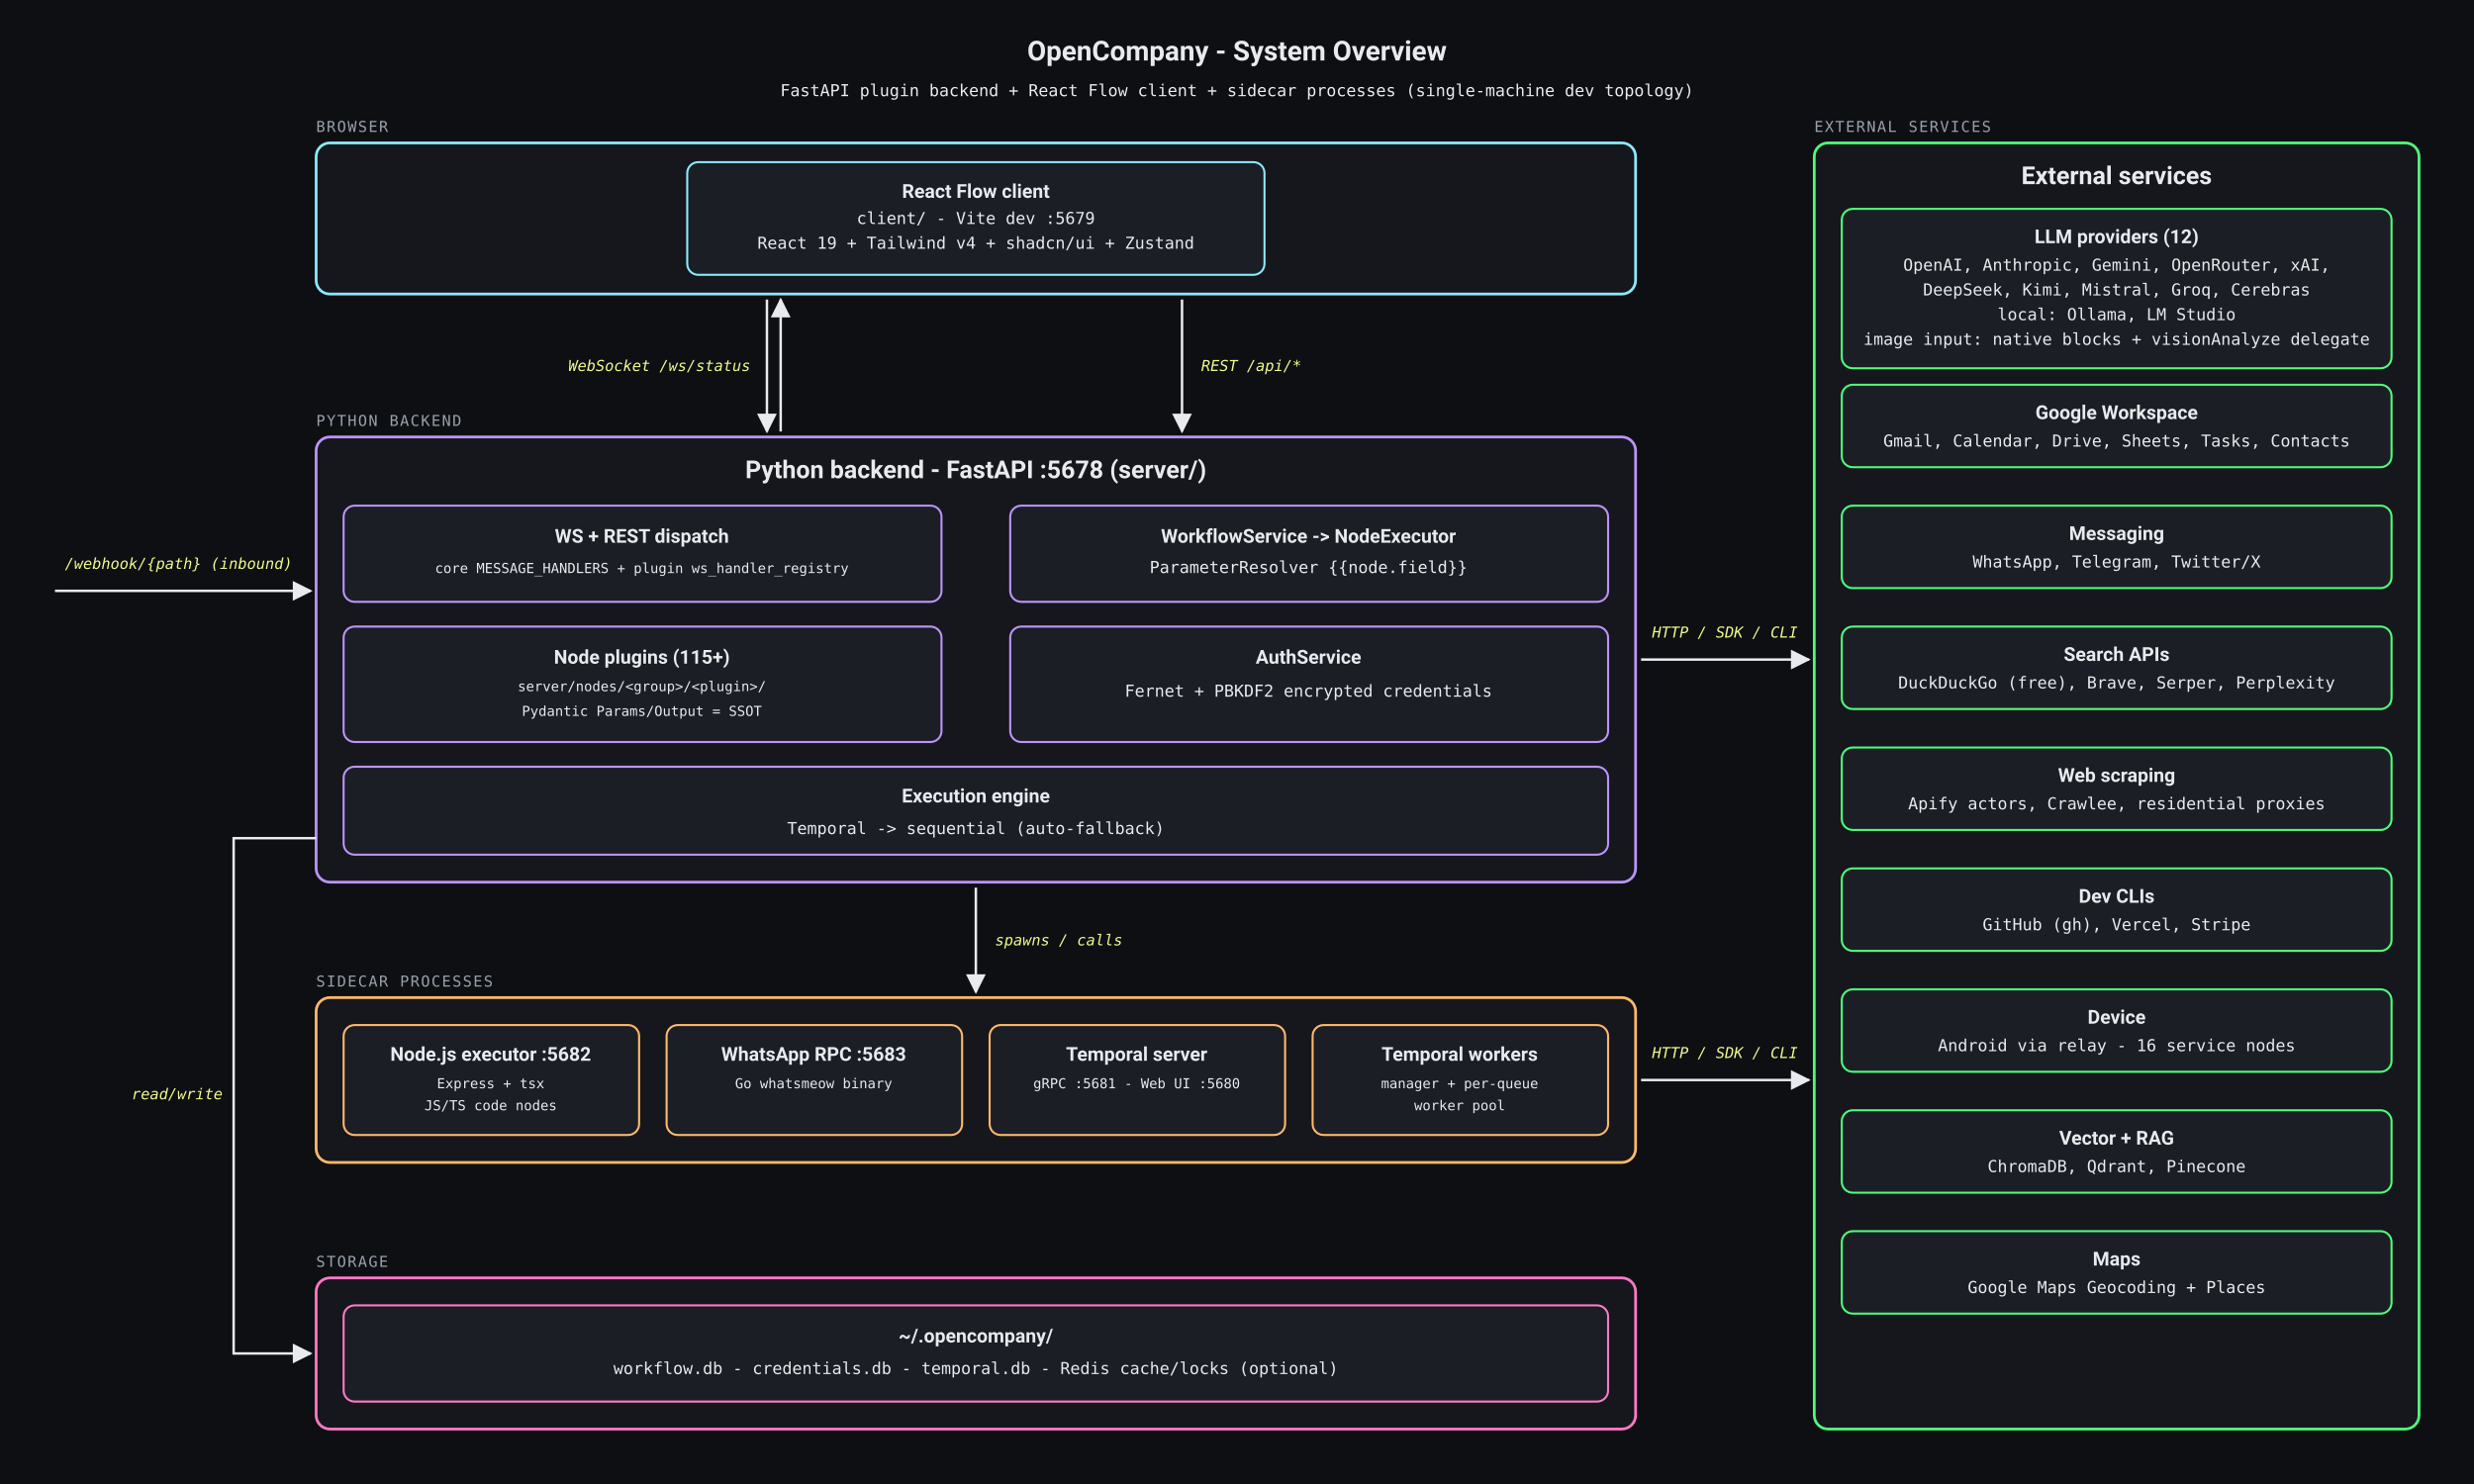
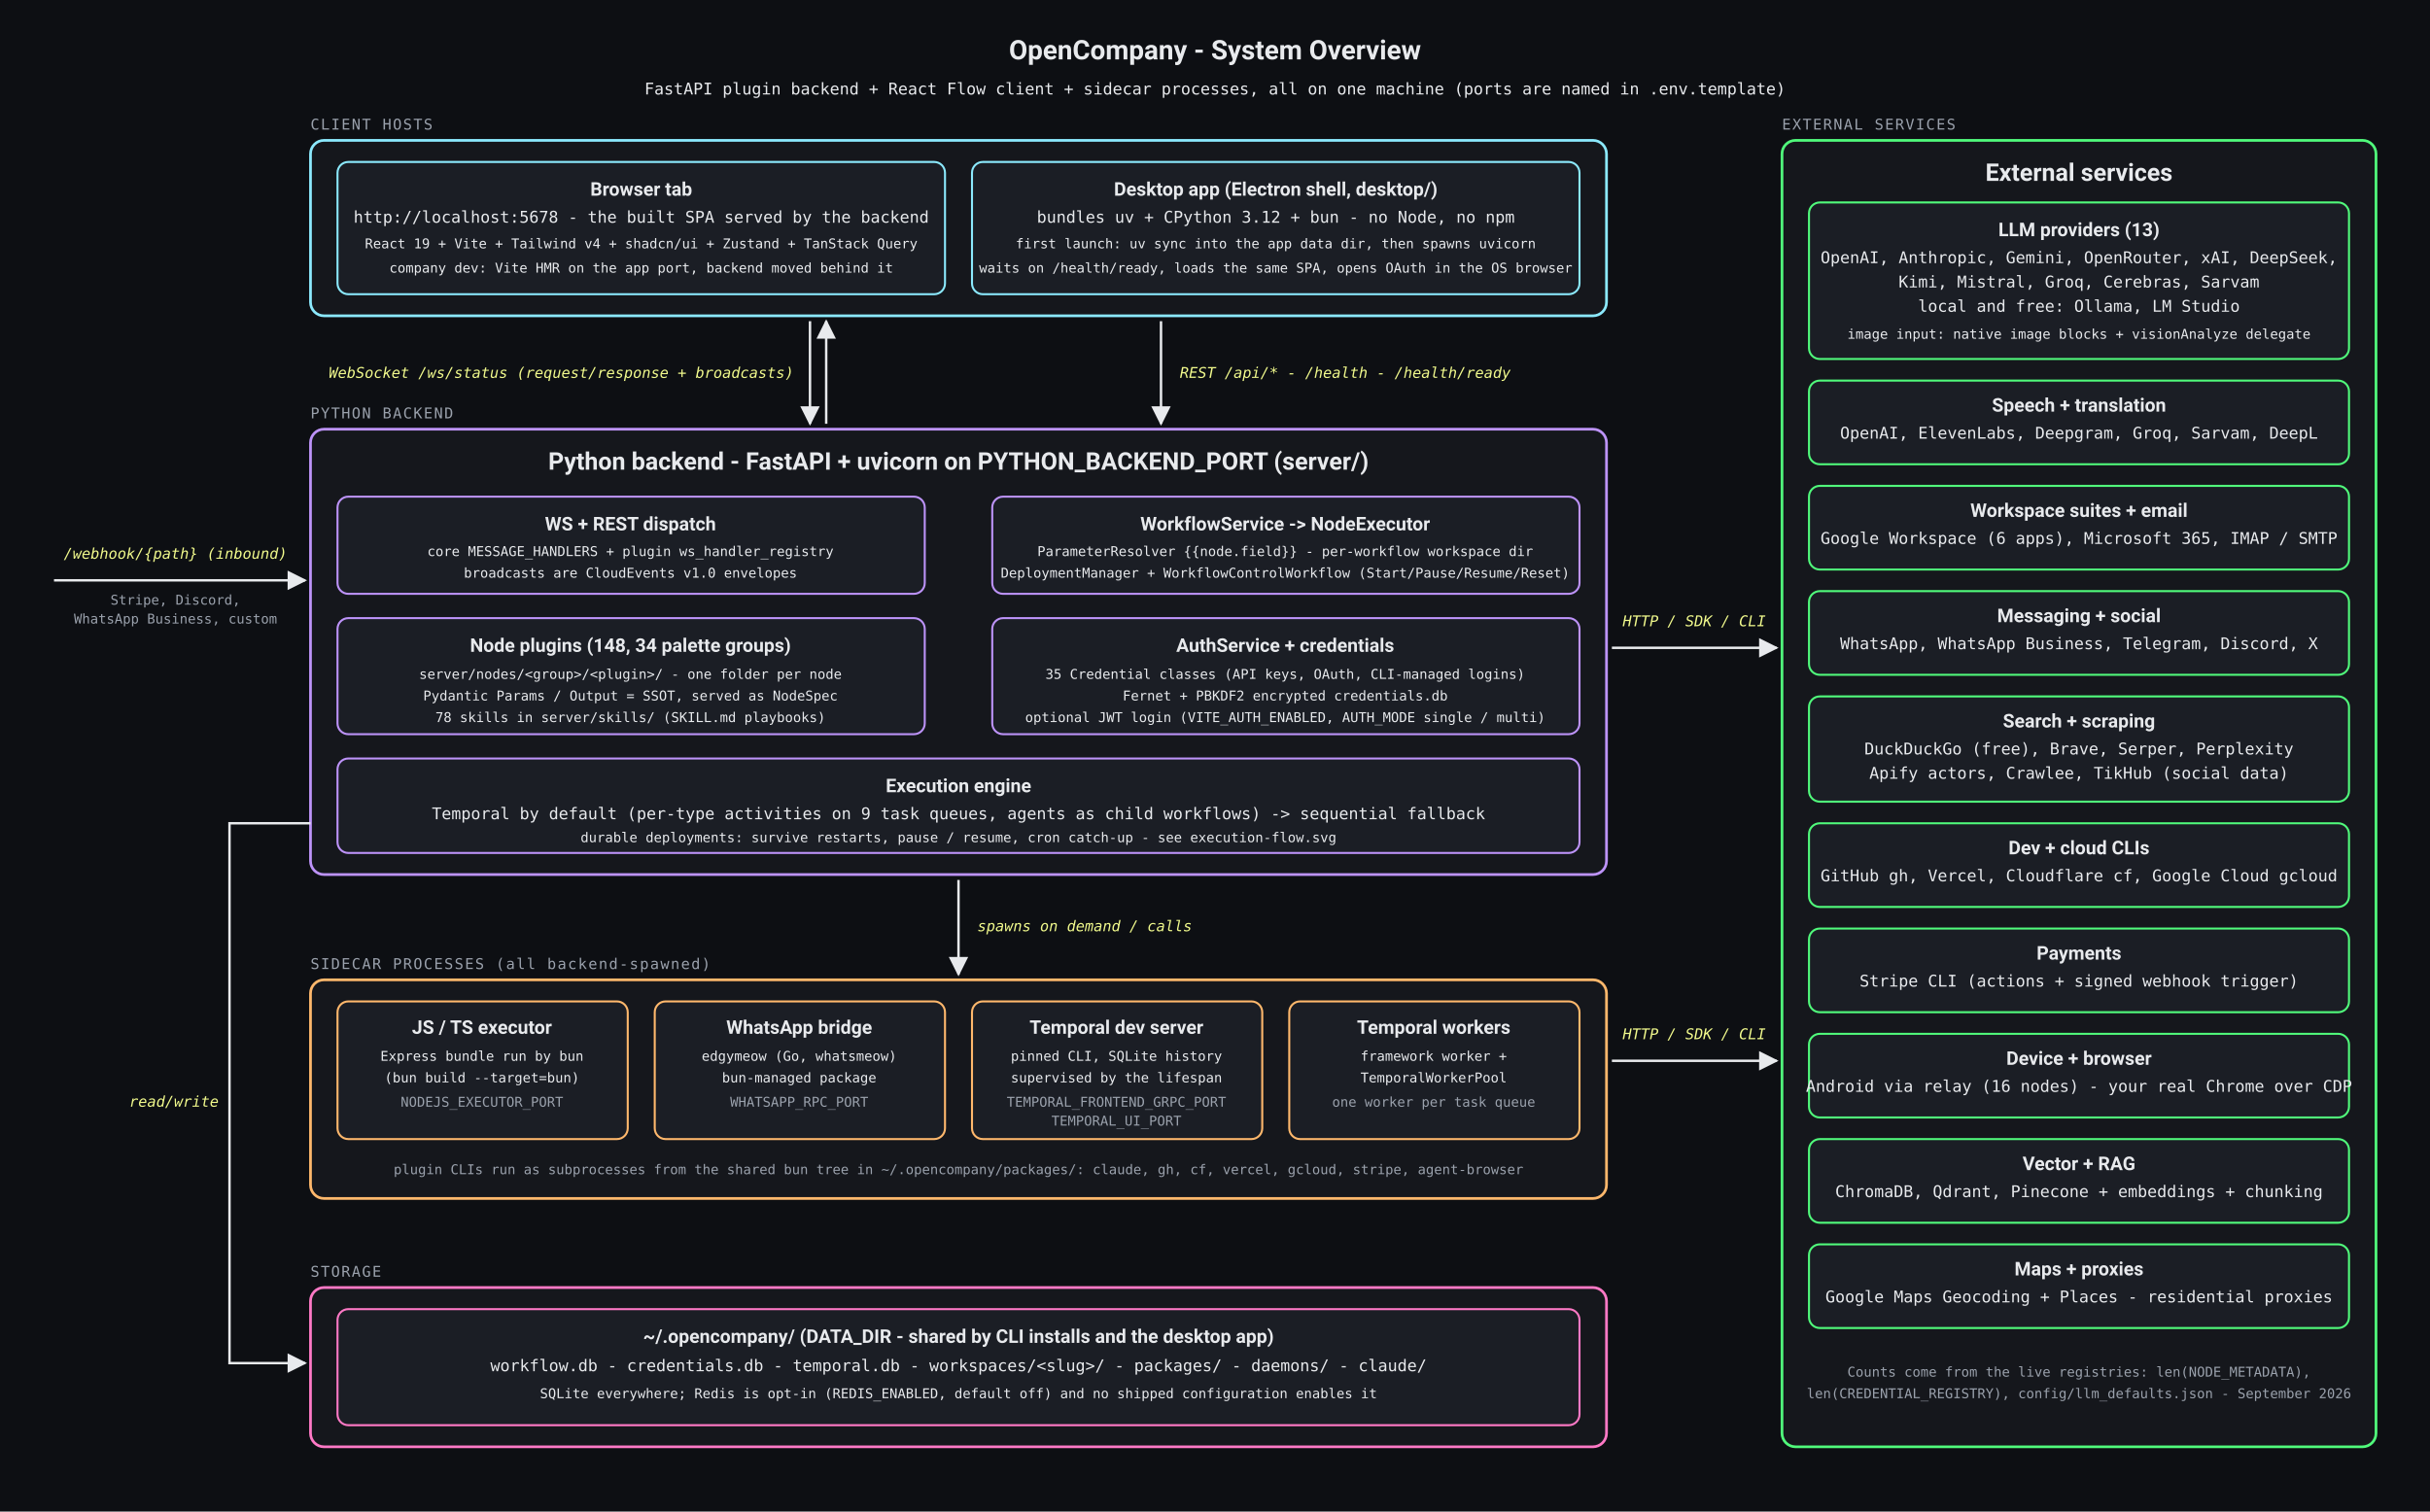
- <svg xmlns="http://www.w3.org/2000/svg" viewBox="0 0 1800 1080" width="100%" preserveAspectRatio="xMidYMid meet" font-family="ui-monospace, SFMono-Regular, 'SF Mono', Menlo, Monaco, Consolas, monospace">
+ <svg xmlns="http://www.w3.org/2000/svg" viewBox="0 0 1800 1120" width="100%" preserveAspectRatio="xMidYMid meet" font-family="ui-monospace, SFMono-Regular, 'SF Mono', Menlo, Monaco, Consolas, monospace">
  <defs>
    <marker id="arrow" viewBox="0 0 10 10" refX="9" refY="5" markerWidth="8" markerHeight="8" orient="auto-start-reverse">
      <path d="M0,0 L10,5 L0,10 z" fill="#e8eaed" />
    </marker>
    <style>
      .bg { fill: #0d0f13; }
      .panel { fill: #15171c; stroke-width: 2; }
      .p-cyan { stroke: #8be9fd; } .p-purple { stroke: #bd93f9; } .p-orange { stroke: #ffb86c; } .p-green { stroke: #50fa7b; } .p-pink { stroke: #ff79c6; }
      .title { fill: #e8eaed; font-size: 20px; font-weight: 700; }
      .h1 { fill: #e8eaed; font-size: 18px; font-weight: 700; }
      .h2 { fill: #e8eaed; font-size: 14px; font-weight: 700; }
      .sub { fill: #e8eaed; font-size: 12px; }
      .small { fill: #e8eaed; font-size: 10px; }
+       .dim { fill: #9aa1ac; font-size: 10px; }
      .label { fill: #f1fa8c; font-size: 11px; font-style: italic; }
      .conn { stroke: #e8eaed; stroke-width: 1.8; fill: none; }
      .conn-dot { stroke: #9aa1ac; stroke-width: 1.5; fill: none; stroke-dasharray: 4 4; }
      .box { fill: #1b1e25; stroke-width: 1.5; }
      .tier-label { fill: #9aa1ac; font-size: 11px; text-transform: uppercase; letter-spacing: 1px; }
      .accent-cyan { fill: #8be9fd; } .accent-purple { fill: #bd93f9; } .accent-green { fill: #50fa7b; } .accent-orange { fill: #ffb86c; } .accent-pink { fill: #ff79c6; }
          .title, .h1, .h2 { font-family: 'Geist Variable', system-ui, -apple-system, BlinkMacSystemFont, 'Segoe UI', Roboto, sans-serif; }
    </style>
  </defs>
-   <rect class="bg" width="1800" height="1080" />
+   <rect class="bg" width="1800" height="1120" />
  <text class="title" x="900" y="44" text-anchor="middle">OpenCompany - System Overview</text>
-   <text class="sub" x="900" y="70" text-anchor="middle">FastAPI plugin backend + React Flow client + sidecar processes (single-machine dev topology)</text>
-   <text class="tier-label" x="230" y="96">BROWSER</text>
-   <rect class="panel p-cyan" x="230" y="104" width="960" height="110" rx="10" />
-   <rect class="box p-cyan" x="500" y="118" width="420" height="82" rx="8" />
-   <text class="h2" x="710" y="144" text-anchor="middle">React Flow client</text>
-   <text class="sub" x="710" y="163" text-anchor="middle">client/ - Vite dev :5679</text>
-   <text class="sub" x="710" y="181" text-anchor="middle">React 19 + Tailwind v4 + shadcn/ui + Zustand</text>
-   <path class="conn" d="M 558 218 L 558 314" marker-end="url(#arrow)" />
-   <path class="conn" d="M 568 314 L 568 218" marker-end="url(#arrow)" />
-   <text class="label" x="546" y="270" text-anchor="end">WebSocket /ws/status</text>
-   <path class="conn" d="M 860 218 L 860 314" marker-end="url(#arrow)" />
-   <text class="label" x="874" y="270">REST /api/*</text>
+   <text class="sub" x="900" y="70" text-anchor="middle">FastAPI plugin backend + React Flow client + sidecar processes, all on one machine (ports are named in .env.template)</text>
+   <text class="tier-label" x="230" y="96">CLIENT HOSTS</text>
+   <rect class="panel p-cyan" x="230" y="104" width="960" height="130" rx="10" />
+   <rect class="box p-cyan" x="250" y="120" width="450" height="98" rx="8" />
+   <text class="h2" x="475" y="145" text-anchor="middle">Browser tab</text>
+   <text class="sub" x="475" y="165" text-anchor="middle">http://localhost:5678 - the built SPA served by the backend</text>
+   <text class="small" x="475" y="184" text-anchor="middle">React 19 + Vite + Tailwind v4 + shadcn/ui + Zustand + TanStack Query</text>
+   <text class="small" x="475" y="202" text-anchor="middle">company dev: Vite HMR on the app port, backend moved behind it</text>
+   <rect class="box p-cyan" x="720" y="120" width="450" height="98" rx="8" />
+   <text class="h2" x="945" y="145" text-anchor="middle">Desktop app (Electron shell, desktop/)</text>
+   <text class="sub" x="945" y="165" text-anchor="middle">bundles uv + CPython 3.12 + bun - no Node, no npm</text>
+   <text class="small" x="945" y="184" text-anchor="middle">first launch: uv sync into the app data dir, then spawns uvicorn</text>
+   <text class="small" x="945" y="202" text-anchor="middle">waits on /health/ready, loads the same SPA, opens OAuth in the OS browser</text>
+   <path class="conn" d="M 600 238 L 600 314" marker-end="url(#arrow)" />
+   <path class="conn" d="M 612 314 L 612 238" marker-end="url(#arrow)" />
+   <text class="label" x="588" y="280" text-anchor="end">WebSocket /ws/status (request/response + broadcasts)</text>
+   <path class="conn" d="M 860 238 L 860 314" marker-end="url(#arrow)" />
+   <text class="label" x="874" y="280">REST /api/* - /health - /health/ready</text>
  <path class="conn" d="M 40 430 L 226 430" marker-end="url(#arrow)" />
  <text class="label" x="130" y="414" text-anchor="middle">/webhook/{path} (inbound)</text>
+   <text class="dim" x="130" y="448" text-anchor="middle">Stripe, Discord,</text>
+   <text class="dim" x="130" y="462" text-anchor="middle">WhatsApp Business, custom</text>
  <text class="tier-label" x="230" y="310">PYTHON BACKEND</text>
-   <rect class="panel p-purple" x="230" y="318" width="960" height="324" rx="10" />
-   <text class="h1" x="710" y="348" text-anchor="middle">Python backend - FastAPI :5678 (server/)</text>
-   <rect class="box p-purple" x="250" y="368" width="435" height="70" rx="8" />
-   <text class="h2" x="467" y="395" text-anchor="middle">WS + REST dispatch</text>
-   <text class="small" x="467" y="417" text-anchor="middle">core MESSAGE_HANDLERS + plugin ws_handler_registry</text>
-   <rect class="box p-purple" x="735" y="368" width="435" height="70" rx="8" />
-   <text class="h2" x="952" y="395" text-anchor="middle">WorkflowService -&gt; NodeExecutor</text>
-   <text class="sub" x="952" y="417" text-anchor="middle">ParameterResolver {{node.field}}</text>
-   <rect class="box p-purple" x="250" y="456" width="435" height="84" rx="8" />
-   <text class="h2" x="467" y="483" text-anchor="middle">Node plugins (115+)</text>
-   <text class="small" x="467" y="503" text-anchor="middle">server/nodes/&lt;group&gt;/&lt;plugin&gt;/</text>
-   <text class="small" x="467" y="521" text-anchor="middle">Pydantic Params/Output = SSOT</text>
-   <rect class="box p-purple" x="735" y="456" width="435" height="84" rx="8" />
-   <text class="h2" x="952" y="483" text-anchor="middle">AuthService</text>
-   <text class="sub" x="952" y="507" text-anchor="middle">Fernet + PBKDF2 encrypted credentials</text>
-   <rect class="box p-purple" x="250" y="558" width="920" height="64" rx="8" />
-   <text class="h2" x="710" y="584" text-anchor="middle">Execution engine</text>
-   <text class="sub" x="710" y="607" text-anchor="middle">Temporal -&gt; sequential (auto-fallback)</text>
-   <path class="conn" d="M 710 646 L 710 722" marker-end="url(#arrow)" />
-   <text class="label" x="724" y="688">spawns / calls</text>
-   <text class="tier-label" x="230" y="718">SIDECAR PROCESSES</text>
-   <rect class="panel p-orange" x="230" y="726" width="960" height="120" rx="10" />
-   <rect class="box p-orange" x="250" y="746" width="215" height="80" rx="8" />
-   <text class="h2" x="357" y="772" text-anchor="middle">Node.js executor :5682</text>
-   <text class="small" x="357" y="792" text-anchor="middle">Express + tsx</text>
-   <text class="small" x="357" y="808" text-anchor="middle">JS/TS code nodes</text>
-   <rect class="box p-orange" x="485" y="746" width="215" height="80" rx="8" />
-   <text class="h2" x="592" y="772" text-anchor="middle">WhatsApp RPC :5683</text>
-   <text class="small" x="592" y="792" text-anchor="middle">Go whatsmeow binary</text>
-   <rect class="box p-orange" x="720" y="746" width="215" height="80" rx="8" />
-   <text class="h2" x="827" y="772" text-anchor="middle">Temporal server</text>
-   <text class="small" x="827" y="792" text-anchor="middle">gRPC :5681 - Web UI :5680</text>
-   <rect class="box p-orange" x="955" y="746" width="215" height="80" rx="8" />
-   <text class="h2" x="1062" y="772" text-anchor="middle">Temporal workers</text>
-   <text class="small" x="1062" y="792" text-anchor="middle">manager + per-queue</text>
-   <text class="small" x="1062" y="808" text-anchor="middle">worker pool</text>
-   <path class="conn" d="M 230 610 L 170 610 L 170 985 L 226 985" marker-end="url(#arrow)" />
-   <text class="label" x="162" y="800" text-anchor="end">read/write</text>
-   <text class="tier-label" x="230" y="922">STORAGE</text>
-   <rect class="panel p-pink" x="230" y="930" width="960" height="110" rx="10" />
-   <rect class="box p-pink" x="250" y="950" width="920" height="70" rx="8" />
-   <text class="h2" x="710" y="977" text-anchor="middle">~/.opencompany/</text>
-   <text class="sub" x="710" y="1000" text-anchor="middle">workflow.db - credentials.db - temporal.db - Redis cache/locks (optional)</text>
+   <rect class="panel p-purple" x="230" y="318" width="960" height="330" rx="10" />
+   <text class="h1" x="710" y="348" text-anchor="middle">Python backend - FastAPI + uvicorn on PYTHON_BACKEND_PORT (server/)</text>
+   <rect class="box p-purple" x="250" y="368" width="435" height="72" rx="8" />
+   <text class="h2" x="467" y="393" text-anchor="middle">WS + REST dispatch</text>
+   <text class="small" x="467" y="412" text-anchor="middle">core MESSAGE_HANDLERS + plugin ws_handler_registry</text>
+   <text class="small" x="467" y="428" text-anchor="middle">broadcasts are CloudEvents v1.0 envelopes</text>
+   <rect class="box p-purple" x="735" y="368" width="435" height="72" rx="8" />
+   <text class="h2" x="952" y="393" text-anchor="middle">WorkflowService -&gt; NodeExecutor</text>
+   <text class="small" x="952" y="412" text-anchor="middle">ParameterResolver {{node.field}} - per-workflow workspace dir</text>
+   <text class="small" x="952" y="428" text-anchor="middle">DeploymentManager + WorkflowControlWorkflow (Start/Pause/Resume/Reset)</text>
+   <rect class="box p-purple" x="250" y="458" width="435" height="86" rx="8" />
+   <text class="h2" x="467" y="483" text-anchor="middle">Node plugins (148, 34 palette groups)</text>
+   <text class="small" x="467" y="503" text-anchor="middle">server/nodes/&lt;group&gt;/&lt;plugin&gt;/ - one folder per node</text>
+   <text class="small" x="467" y="519" text-anchor="middle">Pydantic Params / Output = SSOT, served as NodeSpec</text>
+   <text class="small" x="467" y="535" text-anchor="middle">78 skills in server/skills/ (SKILL.md playbooks)</text>
+   <rect class="box p-purple" x="735" y="458" width="435" height="86" rx="8" />
+   <text class="h2" x="952" y="483" text-anchor="middle">AuthService + credentials</text>
+   <text class="small" x="952" y="503" text-anchor="middle">35 Credential classes (API keys, OAuth, CLI-managed logins)</text>
+   <text class="small" x="952" y="519" text-anchor="middle">Fernet + PBKDF2 encrypted credentials.db</text>
+   <text class="small" x="952" y="535" text-anchor="middle">optional JWT login (VITE_AUTH_ENABLED, AUTH_MODE single / multi)</text>
+   <rect class="box p-purple" x="250" y="562" width="920" height="70" rx="8" />
+   <text class="h2" x="710" y="587" text-anchor="middle">Execution engine</text>
+   <text class="sub" x="710" y="607" text-anchor="middle">Temporal by default (per-type activities on 9 task queues, agents as child workflows) -&gt; sequential fallback</text>
+   <text class="small" x="710" y="624" text-anchor="middle">durable deployments: survive restarts, pause / resume, cron catch-up - see execution-flow.svg</text>
+   <path class="conn" d="M 710 652 L 710 722" marker-end="url(#arrow)" />
+   <text class="label" x="724" y="690">spawns on demand / calls</text>
+   <text class="tier-label" x="230" y="718">SIDECAR PROCESSES (all backend-spawned)</text>
+   <rect class="panel p-orange" x="230" y="726" width="960" height="162" rx="10" />
+   <rect class="box p-orange" x="250" y="742" width="215" height="102" rx="8" />
+   <text class="h2" x="357" y="766" text-anchor="middle">JS / TS executor</text>
+   <text class="small" x="357" y="786" text-anchor="middle">Express bundle run by bun</text>
+   <text class="small" x="357" y="802" text-anchor="middle">(bun build --target=bun)</text>
+   <text class="dim" x="357" y="820" text-anchor="middle">NODEJS_EXECUTOR_PORT</text>
+   <rect class="box p-orange" x="485" y="742" width="215" height="102" rx="8" />
+   <text class="h2" x="592" y="766" text-anchor="middle">WhatsApp bridge</text>
+   <text class="small" x="592" y="786" text-anchor="middle">edgymeow (Go, whatsmeow)</text>
+   <text class="small" x="592" y="802" text-anchor="middle">bun-managed package</text>
+   <text class="dim" x="592" y="820" text-anchor="middle">WHATSAPP_RPC_PORT</text>
+   <rect class="box p-orange" x="720" y="742" width="215" height="102" rx="8" />
+   <text class="h2" x="827" y="766" text-anchor="middle">Temporal dev server</text>
+   <text class="small" x="827" y="786" text-anchor="middle">pinned CLI, SQLite history</text>
+   <text class="small" x="827" y="802" text-anchor="middle">supervised by the lifespan</text>
+   <text class="dim" x="827" y="820" text-anchor="middle">TEMPORAL_FRONTEND_GRPC_PORT</text>
+   <text class="dim" x="827" y="834" text-anchor="middle">TEMPORAL_UI_PORT</text>
+   <rect class="box p-orange" x="955" y="742" width="215" height="102" rx="8" />
+   <text class="h2" x="1062" y="766" text-anchor="middle">Temporal workers</text>
+   <text class="small" x="1062" y="786" text-anchor="middle">framework worker +</text>
+   <text class="small" x="1062" y="802" text-anchor="middle">TemporalWorkerPool</text>
+   <text class="dim" x="1062" y="820" text-anchor="middle">one worker per task queue</text>
+   <text class="dim" x="710" y="870" text-anchor="middle">plugin CLIs run as subprocesses from the shared bun tree in ~/.opencompany/packages/: claude, gh, cf, vercel, gcloud, stripe, agent-browser</text>
+   <path class="conn" d="M 230 610 L 170 610 L 170 1010 L 226 1010" marker-end="url(#arrow)" />
+   <text class="label" x="162" y="820" text-anchor="end">read/write</text>
+   <text class="tier-label" x="230" y="946">STORAGE</text>
+   <rect class="panel p-pink" x="230" y="954" width="960" height="118" rx="10" />
+   <rect class="box p-pink" x="250" y="970" width="920" height="86" rx="8" />
+   <text class="h2" x="710" y="995" text-anchor="middle">~/.opencompany/ (DATA_DIR - shared by CLI installs and the desktop app)</text>
+   <text class="sub" x="710" y="1016" text-anchor="middle">workflow.db - credentials.db - temporal.db - workspaces/&lt;slug&gt;/ - packages/ - daemons/ - claude/</text>
+   <text class="small" x="710" y="1036" text-anchor="middle">SQLite everywhere; Redis is opt-in (REDIS_ENABLED, default off) and no shipped configuration enables it</text>
  <path class="conn" d="M 1194 480 L 1316 480" marker-end="url(#arrow)" />
  <text class="label" x="1255" y="464" text-anchor="middle">HTTP / SDK / CLI</text>
  <path class="conn" d="M 1194 786 L 1316 786" marker-end="url(#arrow)" />
  <text class="label" x="1255" y="770" text-anchor="middle">HTTP / SDK / CLI</text>
  <text class="tier-label" x="1320" y="96">EXTERNAL SERVICES</text>
-   <rect class="panel p-green" x="1320" y="104" width="440" height="936" rx="10" />
+   <rect class="panel p-green" x="1320" y="104" width="440" height="968" rx="10" />
  <text class="h1" x="1540" y="134" text-anchor="middle">External services</text>
-   <rect class="box p-green" x="1340" y="152" width="400" height="116" rx="8" />
-   <text class="h2" x="1540" y="177" text-anchor="middle">LLM providers (12)</text>
-   <text class="sub" x="1540" y="197" text-anchor="middle">OpenAI, Anthropic, Gemini, OpenRouter, xAI,</text>
-   <text class="sub" x="1540" y="215" text-anchor="middle">DeepSeek, Kimi, Mistral, Groq, Cerebras</text>
-   <text class="sub" x="1540" y="233" text-anchor="middle">local: Ollama, LM Studio</text>
-   <text class="sub" x="1540" y="251" text-anchor="middle">image input: native blocks + visionAnalyze delegate</text>
-   <rect class="box p-green" x="1340" y="280" width="400" height="60" rx="8" />
-   <text class="h2" x="1540" y="305" text-anchor="middle">Google Workspace</text>
-   <text class="sub" x="1540" y="325" text-anchor="middle">Gmail, Calendar, Drive, Sheets, Tasks, Contacts</text>
-   <rect class="box p-green" x="1340" y="368" width="400" height="60" rx="8" />
-   <text class="h2" x="1540" y="393" text-anchor="middle">Messaging</text>
-   <text class="sub" x="1540" y="413" text-anchor="middle">WhatsApp, Telegram, Twitter/X</text>
-   <rect class="box p-green" x="1340" y="456" width="400" height="60" rx="8" />
-   <text class="h2" x="1540" y="481" text-anchor="middle">Search APIs</text>
-   <text class="sub" x="1540" y="501" text-anchor="middle">DuckDuckGo (free), Brave, Serper, Perplexity</text>
-   <rect class="box p-green" x="1340" y="544" width="400" height="60" rx="8" />
-   <text class="h2" x="1540" y="569" text-anchor="middle">Web scraping</text>
-   <text class="sub" x="1540" y="589" text-anchor="middle">Apify actors, Crawlee, residential proxies</text>
-   <rect class="box p-green" x="1340" y="632" width="400" height="60" rx="8" />
-   <text class="h2" x="1540" y="657" text-anchor="middle">Dev CLIs</text>
-   <text class="sub" x="1540" y="677" text-anchor="middle">GitHub (gh), Vercel, Stripe</text>
-   <rect class="box p-green" x="1340" y="720" width="400" height="60" rx="8" />
-   <text class="h2" x="1540" y="745" text-anchor="middle">Device</text>
-   <text class="sub" x="1540" y="765" text-anchor="middle">Android via relay - 16 service nodes</text>
-   <rect class="box p-green" x="1340" y="808" width="400" height="60" rx="8" />
-   <text class="h2" x="1540" y="833" text-anchor="middle">Vector + RAG</text>
-   <text class="sub" x="1540" y="853" text-anchor="middle">ChromaDB, Qdrant, Pinecone</text>
-   <rect class="box p-green" x="1340" y="896" width="400" height="60" rx="8" />
-   <text class="h2" x="1540" y="921" text-anchor="middle">Maps</text>
-   <text class="sub" x="1540" y="941" text-anchor="middle">Google Maps Geocoding + Places</text>
+   <rect class="box p-green" x="1340" y="150" width="400" height="116" rx="8" />
+   <text class="h2" x="1540" y="175" text-anchor="middle">LLM providers (13)</text>
+   <text class="sub" x="1540" y="195" text-anchor="middle">OpenAI, Anthropic, Gemini, OpenRouter, xAI, DeepSeek,</text>
+   <text class="sub" x="1540" y="213" text-anchor="middle">Kimi, Mistral, Groq, Cerebras, Sarvam</text>
+   <text class="sub" x="1540" y="231" text-anchor="middle">local and free: Ollama, LM Studio</text>
+   <text class="small" x="1540" y="251" text-anchor="middle">image input: native image blocks + visionAnalyze delegate</text>
+   <rect class="box p-green" x="1340" y="282" width="400" height="62" rx="8" />
+   <text class="h2" x="1540" y="305" text-anchor="middle">Speech + translation</text>
+   <text class="sub" x="1540" y="325" text-anchor="middle">OpenAI, ElevenLabs, Deepgram, Groq, Sarvam, DeepL</text>
+   <rect class="box p-green" x="1340" y="360" width="400" height="62" rx="8" />
+   <text class="h2" x="1540" y="383" text-anchor="middle">Workspace suites + email</text>
+   <text class="sub" x="1540" y="403" text-anchor="middle">Google Workspace (6 apps), Microsoft 365, IMAP / SMTP</text>
+   <rect class="box p-green" x="1340" y="438" width="400" height="62" rx="8" />
+   <text class="h2" x="1540" y="461" text-anchor="middle">Messaging + social</text>
+   <text class="sub" x="1540" y="481" text-anchor="middle">WhatsApp, WhatsApp Business, Telegram, Discord, X</text>
+   <rect class="box p-green" x="1340" y="516" width="400" height="78" rx="8" />
+   <text class="h2" x="1540" y="539" text-anchor="middle">Search + scraping</text>
+   <text class="sub" x="1540" y="559" text-anchor="middle">DuckDuckGo (free), Brave, Serper, Perplexity</text>
+   <text class="sub" x="1540" y="577" text-anchor="middle">Apify actors, Crawlee, TikHub (social data)</text>
+   <rect class="box p-green" x="1340" y="610" width="400" height="62" rx="8" />
+   <text class="h2" x="1540" y="633" text-anchor="middle">Dev + cloud CLIs</text>
+   <text class="sub" x="1540" y="653" text-anchor="middle">GitHub gh, Vercel, Cloudflare cf, Google Cloud gcloud</text>
+   <rect class="box p-green" x="1340" y="688" width="400" height="62" rx="8" />
+   <text class="h2" x="1540" y="711" text-anchor="middle">Payments</text>
+   <text class="sub" x="1540" y="731" text-anchor="middle">Stripe CLI (actions + signed webhook trigger)</text>
+   <rect class="box p-green" x="1340" y="766" width="400" height="62" rx="8" />
+   <text class="h2" x="1540" y="789" text-anchor="middle">Device + browser</text>
+   <text class="sub" x="1540" y="809" text-anchor="middle">Android via relay (16 nodes) - your real Chrome over CDP</text>
+   <rect class="box p-green" x="1340" y="844" width="400" height="62" rx="8" />
+   <text class="h2" x="1540" y="867" text-anchor="middle">Vector + RAG</text>
+   <text class="sub" x="1540" y="887" text-anchor="middle">ChromaDB, Qdrant, Pinecone + embeddings + chunking</text>
+   <rect class="box p-green" x="1340" y="922" width="400" height="62" rx="8" />
+   <text class="h2" x="1540" y="945" text-anchor="middle">Maps + proxies</text>
+   <text class="sub" x="1540" y="965" text-anchor="middle">Google Maps Geocoding + Places - residential proxies</text>
+   <text class="dim" x="1540" y="1020" text-anchor="middle">Counts come from the live registries: len(NODE_METADATA),</text>
+   <text class="dim" x="1540" y="1036" text-anchor="middle">len(CREDENTIAL_REGISTRY), config/llm_defaults.json - September 2026</text>
</svg>
